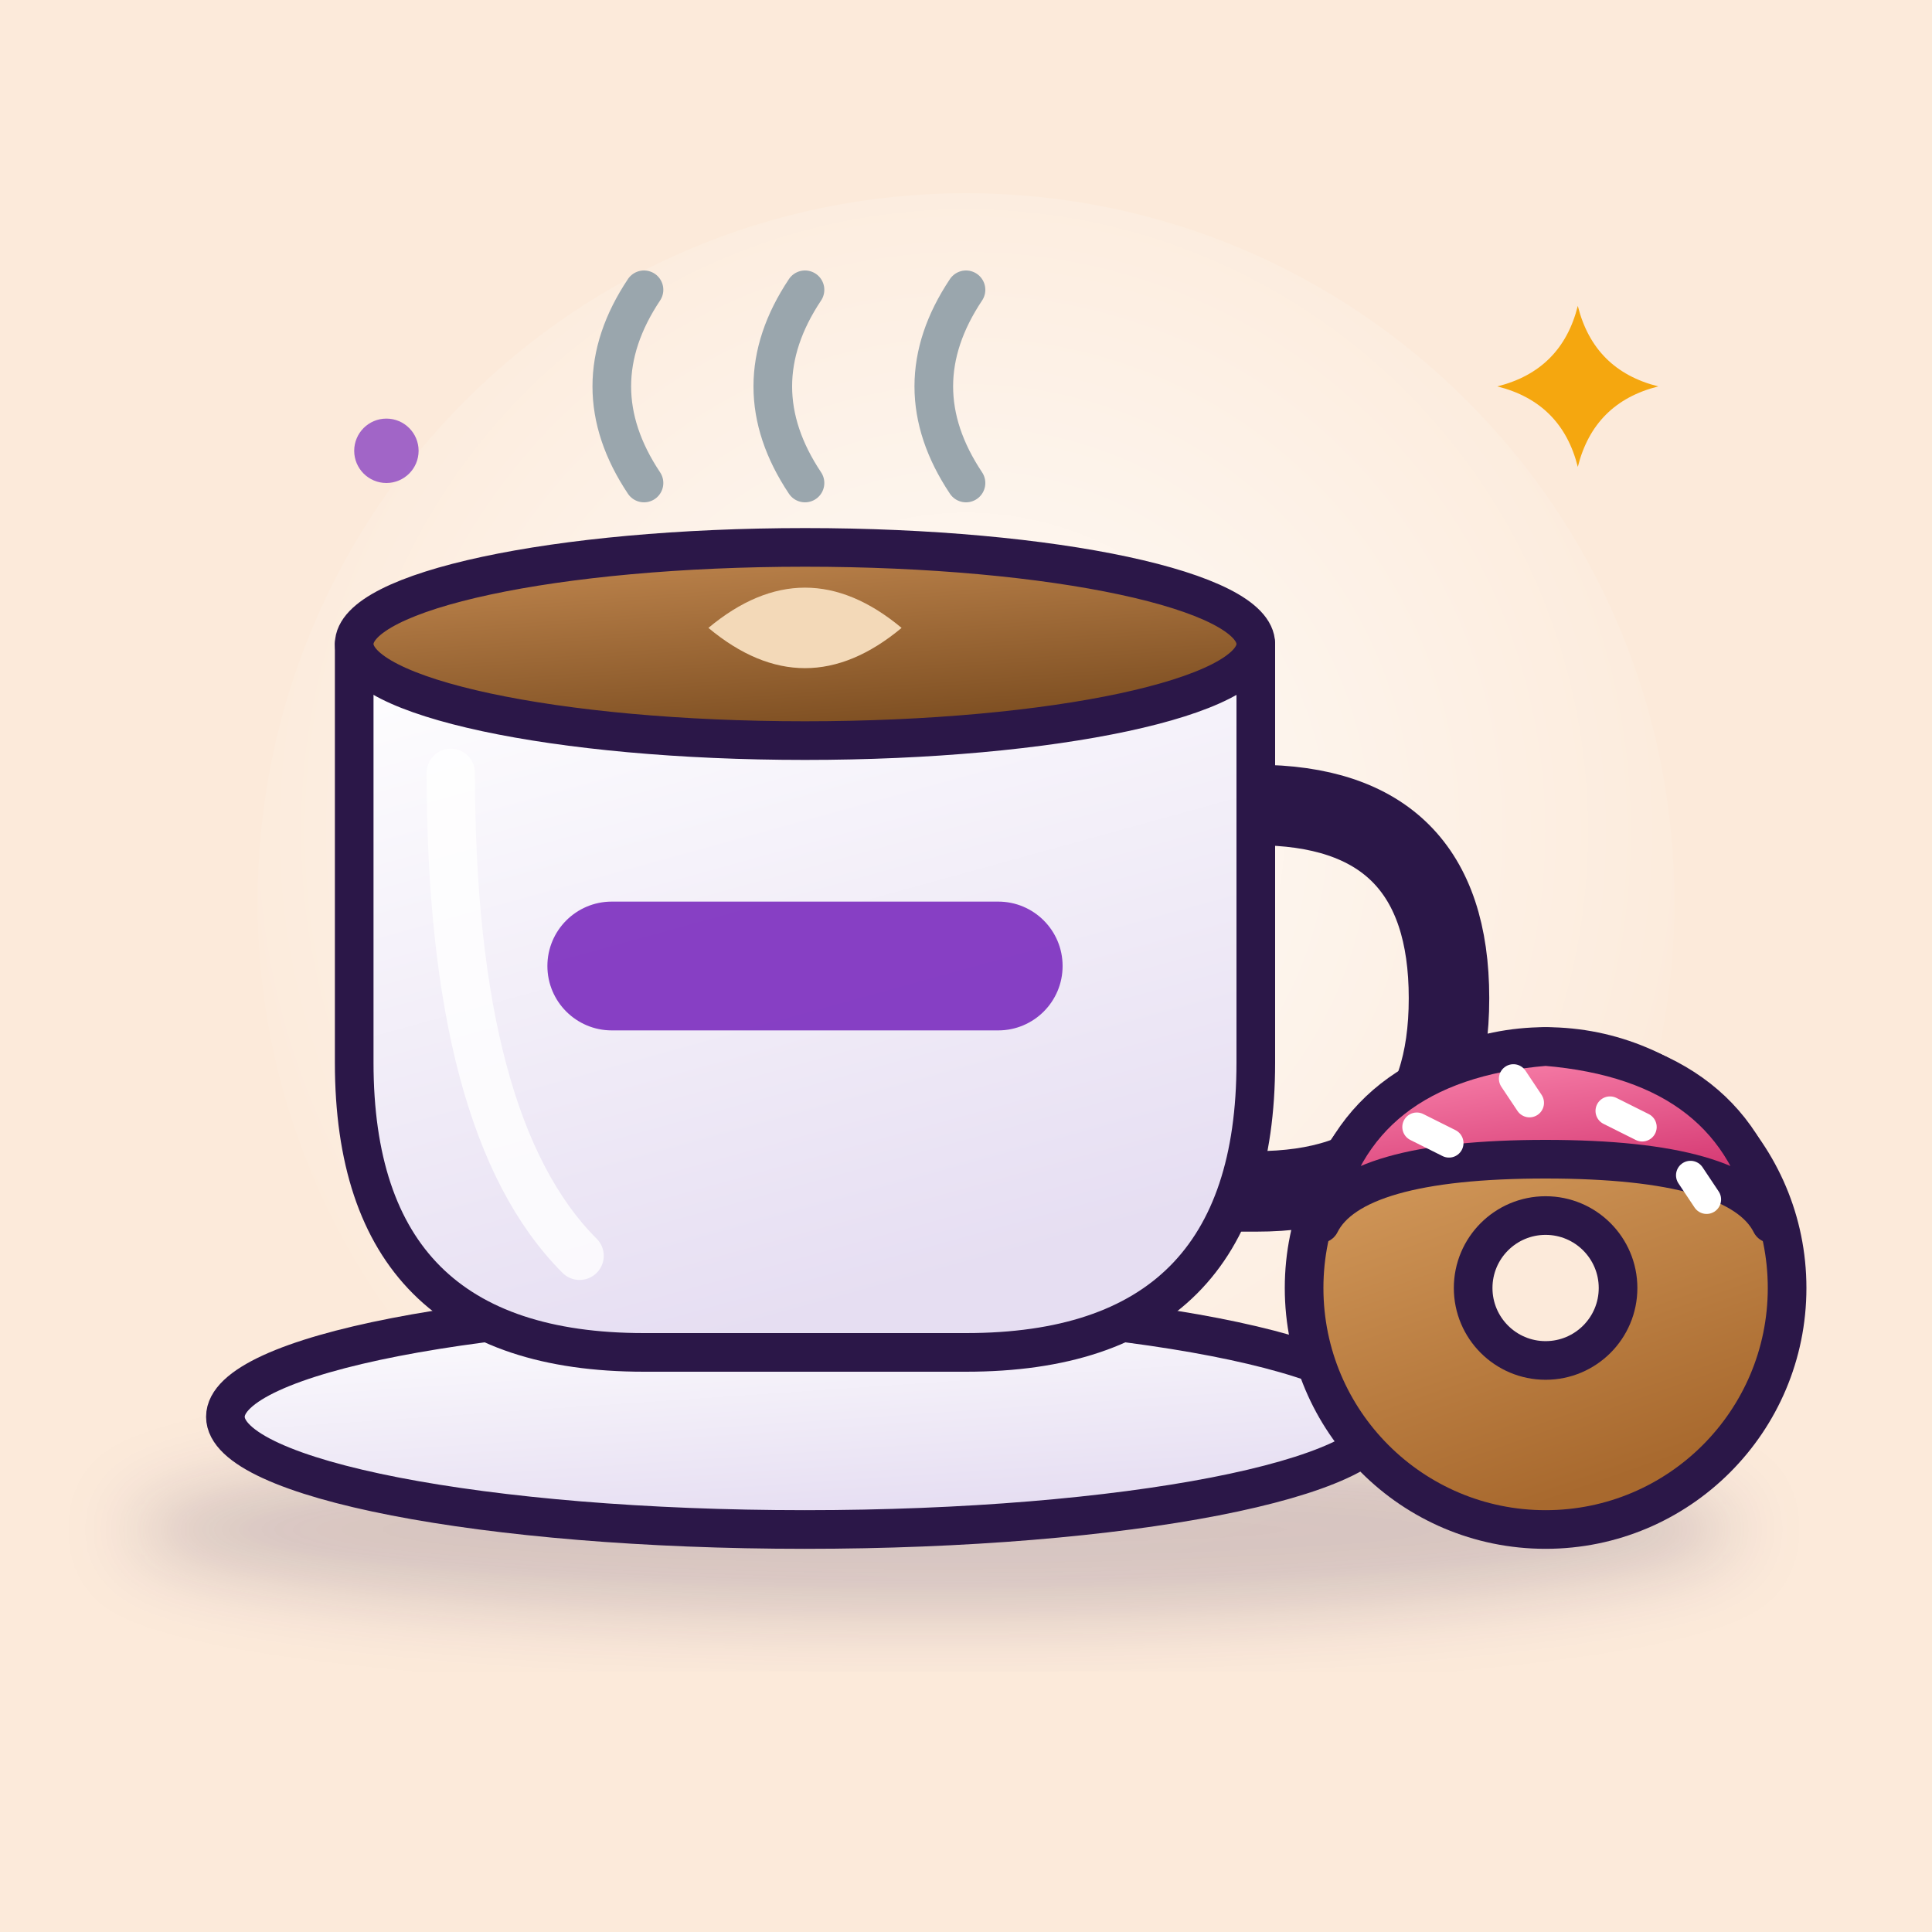
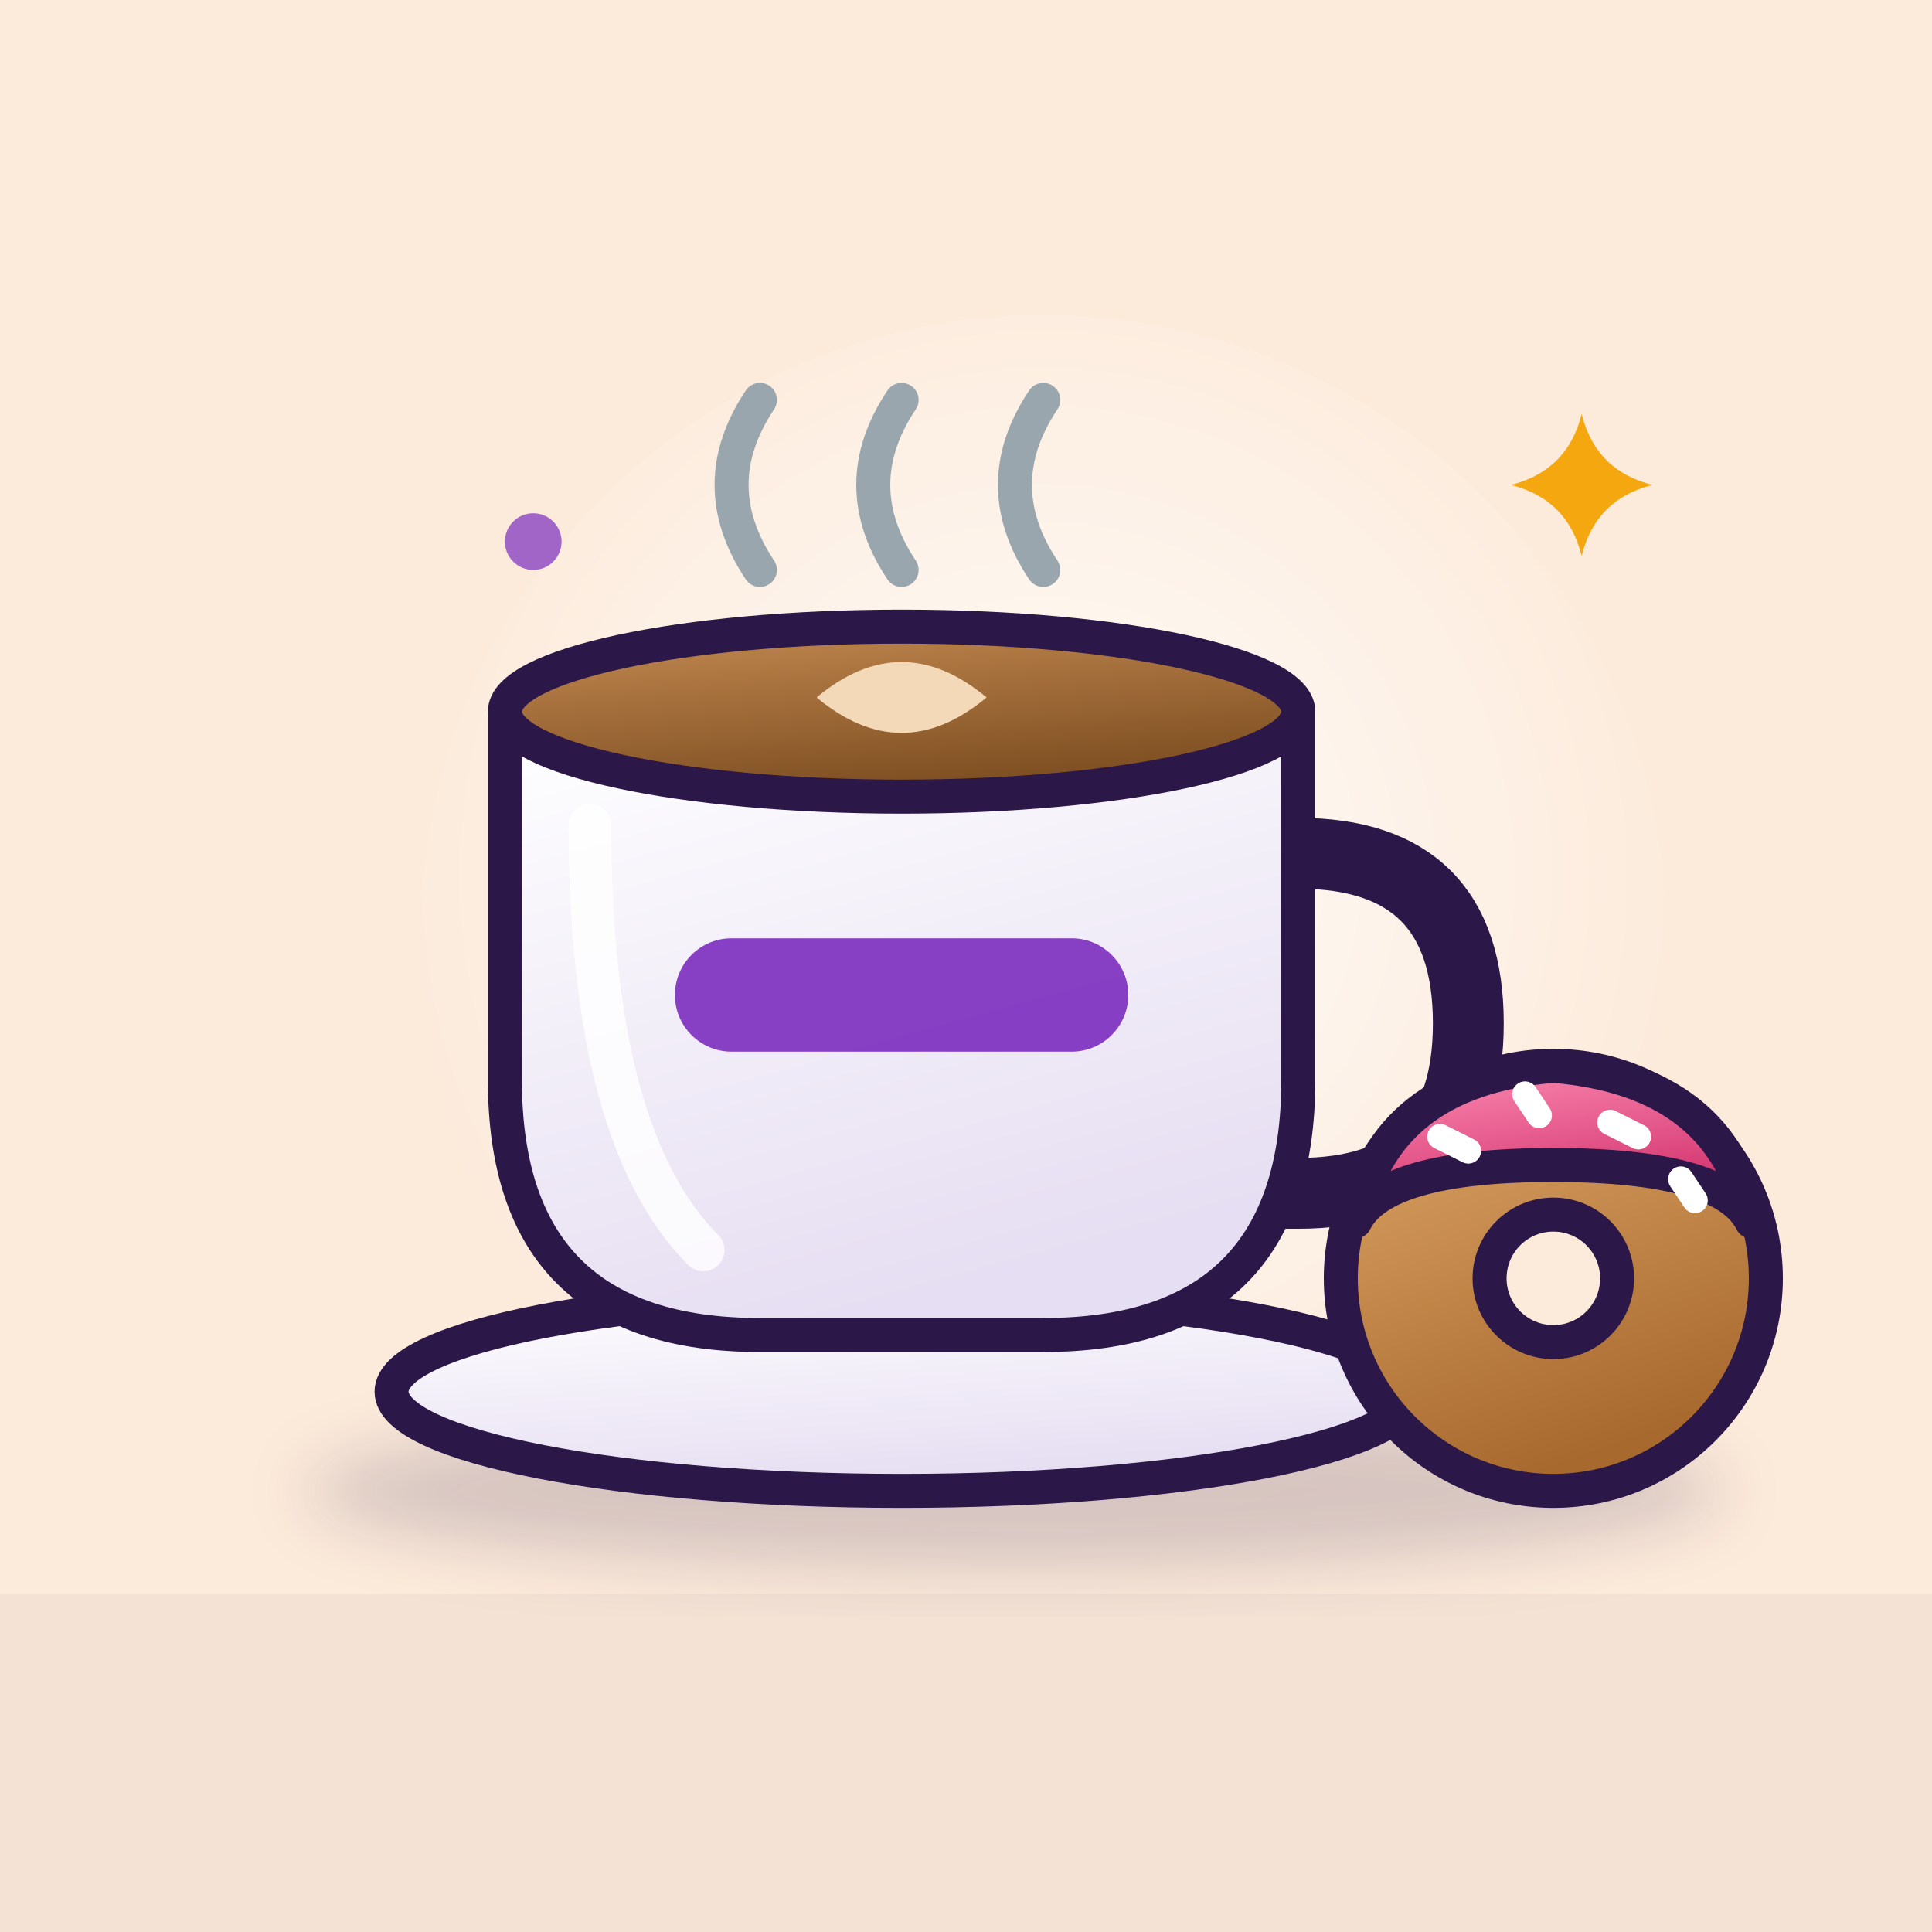
<svg xmlns="http://www.w3.org/2000/svg" viewBox="0 0 120 120" role="img">
  <defs>
    <linearGradient id="pur" x1="0" y1="0" x2="0.35" y2="1">
      <stop offset="0" stop-color="#A35BE8" />
      <stop offset="1" stop-color="#6A1FB5" />
    </linearGradient>
    <linearGradient id="purD" x1="0" y1="0" x2="0.35" y2="1">
      <stop offset="0" stop-color="#7B2CBF" />
      <stop offset="1" stop-color="#4A1287" />
    </linearGradient>
    <linearGradient id="gold" x1="0" y1="0" x2="0.35" y2="1">
      <stop offset="0" stop-color="#FFD45C" />
      <stop offset="1" stop-color="#F29A05" />
    </linearGradient>
    <linearGradient id="goldD" x1="0" y1="0" x2="0.35" y2="1">
      <stop offset="0" stop-color="#F2A20C" />
      <stop offset="1" stop-color="#C97A00" />
    </linearGradient>
    <linearGradient id="slate" x1="0" y1="0" x2="0.35" y2="1">
      <stop offset="0" stop-color="#66737B" />
      <stop offset="1" stop-color="#353F46" />
    </linearGradient>
    <linearGradient id="slateL" x1="0" y1="0" x2="0.35" y2="1">
      <stop offset="0" stop-color="#B8C3CA" />
      <stop offset="1" stop-color="#7F8C94" />
    </linearGradient>
    <linearGradient id="red" x1="0" y1="0" x2="0.35" y2="1">
      <stop offset="0" stop-color="#FF7A66" />
      <stop offset="1" stop-color="#CC3526" />
    </linearGradient>
    <linearGradient id="blue" x1="0" y1="0" x2="0.35" y2="1">
      <stop offset="0" stop-color="#5DB0F5" />
      <stop offset="1" stop-color="#1C64A8" />
    </linearGradient>
    <linearGradient id="green" x1="0" y1="0" x2="0.35" y2="1">
      <stop offset="0" stop-color="#5CC183" />
      <stop offset="1" stop-color="#22794A" />
    </linearGradient>
    <linearGradient id="greenD" x1="0" y1="0" x2="0.35" y2="1">
      <stop offset="0" stop-color="#2F8F57" />
      <stop offset="1" stop-color="#155A33" />
    </linearGradient>
    <linearGradient id="pink" x1="0" y1="0" x2="0.35" y2="1">
      <stop offset="0" stop-color="#FF8FB5" />
      <stop offset="1" stop-color="#D02F6B" />
    </linearGradient>
    <linearGradient id="teal" x1="0" y1="0" x2="0.35" y2="1">
      <stop offset="0" stop-color="#4CC4D2" />
      <stop offset="1" stop-color="#14808E" />
    </linearGradient>
    <linearGradient id="cream" x1="0" y1="0" x2="0.35" y2="1">
      <stop offset="0" stop-color="#FFFFFF" />
      <stop offset="1" stop-color="#E6DEF2" />
    </linearGradient>
    <linearGradient id="brown" x1="0" y1="0" x2="0.35" y2="1">
      <stop offset="0" stop-color="#C68B52" />
      <stop offset="1" stop-color="#7E4F22" />
    </linearGradient>
    <linearGradient id="screen" x1="0" y1="0" x2="0.35" y2="1">
      <stop offset="0" stop-color="#D6EDFF" />
      <stop offset="1" stop-color="#7FBDF2" />
    </linearGradient>
    <linearGradient id="wood" x1="0" y1="0" x2="0.35" y2="1">
      <stop offset="0" stop-color="#E0A869" />
      <stop offset="1" stop-color="#A8692E" />
    </linearGradient>
    <linearGradient id="glow" x1="0" y1="0" x2="0.35" y2="1">
      <stop offset="0" stop-color="#FFF3C4" />
      <stop offset="1" stop-color="#FFD45C" />
    </linearGradient>
    <linearGradient id="skin" x1="0" y1="0" x2="0.35" y2="1">
      <stop offset="0" stop-color="#FFFFFF" />
      <stop offset="1" stop-color="#F1EAF9" />
    </linearGradient>
    <filter id="soft" x="-30%" y="-30%" width="160%" height="160%">
      <feGaussianBlur stdDeviation="2.2" />
    </filter>
    <radialGradient id="halo" cx="0.5" cy="0.45" r="0.55">
      <stop offset="0" stop-color="#FFFFFF" stop-opacity="0.85" />
      <stop offset="1" stop-color="#FFFFFF" stop-opacity="0" />
    </radialGradient>
  </defs>
  <rect width="120" height="120" fill="#FCEADA" />
-   <circle cx="60" cy="56" r="44" fill="url(#halo)" />
-   <path d="M98 19 Q99 23 103 24 Q99 25 98 29 Q97 25 93 24 Q97 23 98 19 Z" fill="#F5A70F" stroke="none" />
-   <circle cx="24" cy="28" r="2" fill="#7B2CBF" opacity="0.7" stroke="none" />
-   <ellipse cx="58" cy="95" rx="50" ry="5.5" fill="#2B1748" opacity="0.18" filter="url(#soft)" />
-   <g stroke="#2B1748" stroke-width="2.4" stroke-linejoin="round" stroke-linecap="round">
-     <path d="M40 30 Q36 24 40 18 M50 30 Q46 24 50 18 M60 30 Q56 24 60 18" fill="none" stroke="#9AA6AD" stroke-width="2.4" />
-     <ellipse cx="50" cy="88" rx="36" ry="7" fill="url(#cream)" />
-     <path d="M72 50 H78 Q90 50 90 62 Q90 74 78 74 H72" fill="none" stroke-width="5" />
-     <path d="M22 40 H78 V66 Q78 84 60 84 H40 Q22 84 22 66 Z" fill="url(#cream)" />
-     <ellipse cx="50" cy="40" rx="28" ry="6" fill="url(#brown)" />
-     <path d="M44 39 Q50 34 56 39 Q50 44 44 39 Z" fill="#F3D9B8" stroke="none" />
-     <path d="M28 48 Q28 70 36 78" fill="none" stroke="#FFFFFF" stroke-width="3" opacity="0.8" />
-     <rect x="34" y="56" width="32" height="8" rx="4" fill="#7B2CBF" stroke="none" opacity="0.9" />
-     <circle cx="96" cy="80" r="15" fill="url(#wood)" />
-     <path d="M82 76 Q84 66 96 65 Q108 66 110 76 Q108 72 96 72 Q84 72 82 76 Z" fill="url(#pink)" />
-     <circle cx="96" cy="80" r="4.5" fill="#FCEADA" />
-     <path d="M88 70 L90 71 M100 69 L102 70 M94 67 L95 68.5 M105 73 L106 74.5" stroke="#FFFFFF" stroke-width="1.8" />
+   <rect x="0" y="99" width="120" height="21" fill="#2B1748" opacity="0.04" />
+   <g transform="translate(12 9) scale(0.88)">
+     <circle cx="60" cy="56" r="44" fill="url(#halo)" />
+     <path d="M98 19 Q99 23 103 24 Q99 25 98 29 Q97 25 93 24 Q97 23 98 19 Z" fill="#F5A70F" stroke="none" />
+     <circle cx="24" cy="28" r="2" fill="#7B2CBF" opacity="0.7" stroke="none" />
+     <ellipse cx="58" cy="95" rx="50" ry="5.5" fill="#2B1748" opacity="0.18" filter="url(#soft)" />
+     <g stroke="#2B1748" stroke-width="2.4" stroke-linejoin="round" stroke-linecap="round">
+       <path d="M40 30 Q36 24 40 18 M50 30 Q46 24 50 18 M60 30 Q56 24 60 18" fill="none" stroke="#9AA6AD" stroke-width="2.4" />
+       <ellipse cx="50" cy="88" rx="36" ry="7" fill="url(#cream)" />
+       <path d="M72 50 H78 Q90 50 90 62 Q90 74 78 74 H72" fill="none" stroke-width="5" />
+       <path d="M22 40 H78 V66 Q78 84 60 84 H40 Q22 84 22 66 Z" fill="url(#cream)" />
+       <ellipse cx="50" cy="40" rx="28" ry="6" fill="url(#brown)" />
+       <path d="M44 39 Q50 34 56 39 Q50 44 44 39 Z" fill="#F3D9B8" stroke="none" />
+       <path d="M28 48 Q28 70 36 78" fill="none" stroke="#FFFFFF" stroke-width="3" opacity="0.8" />
+       <rect x="34" y="56" width="32" height="8" rx="4" fill="#7B2CBF" stroke="none" opacity="0.9" />
+       <circle cx="96" cy="80" r="15" fill="url(#wood)" />
+       <path d="M82 76 Q84 66 96 65 Q108 66 110 76 Q108 72 96 72 Q84 72 82 76 Z" fill="url(#pink)" />
+       <circle cx="96" cy="80" r="4.5" fill="#FCEADA" />
+       <path d="M88 70 L90 71 M100 69 L102 70 M94 67 L95 68.5 M105 73 L106 74.5" stroke="#FFFFFF" stroke-width="1.8" />
+     </g>
  </g>
</svg>
